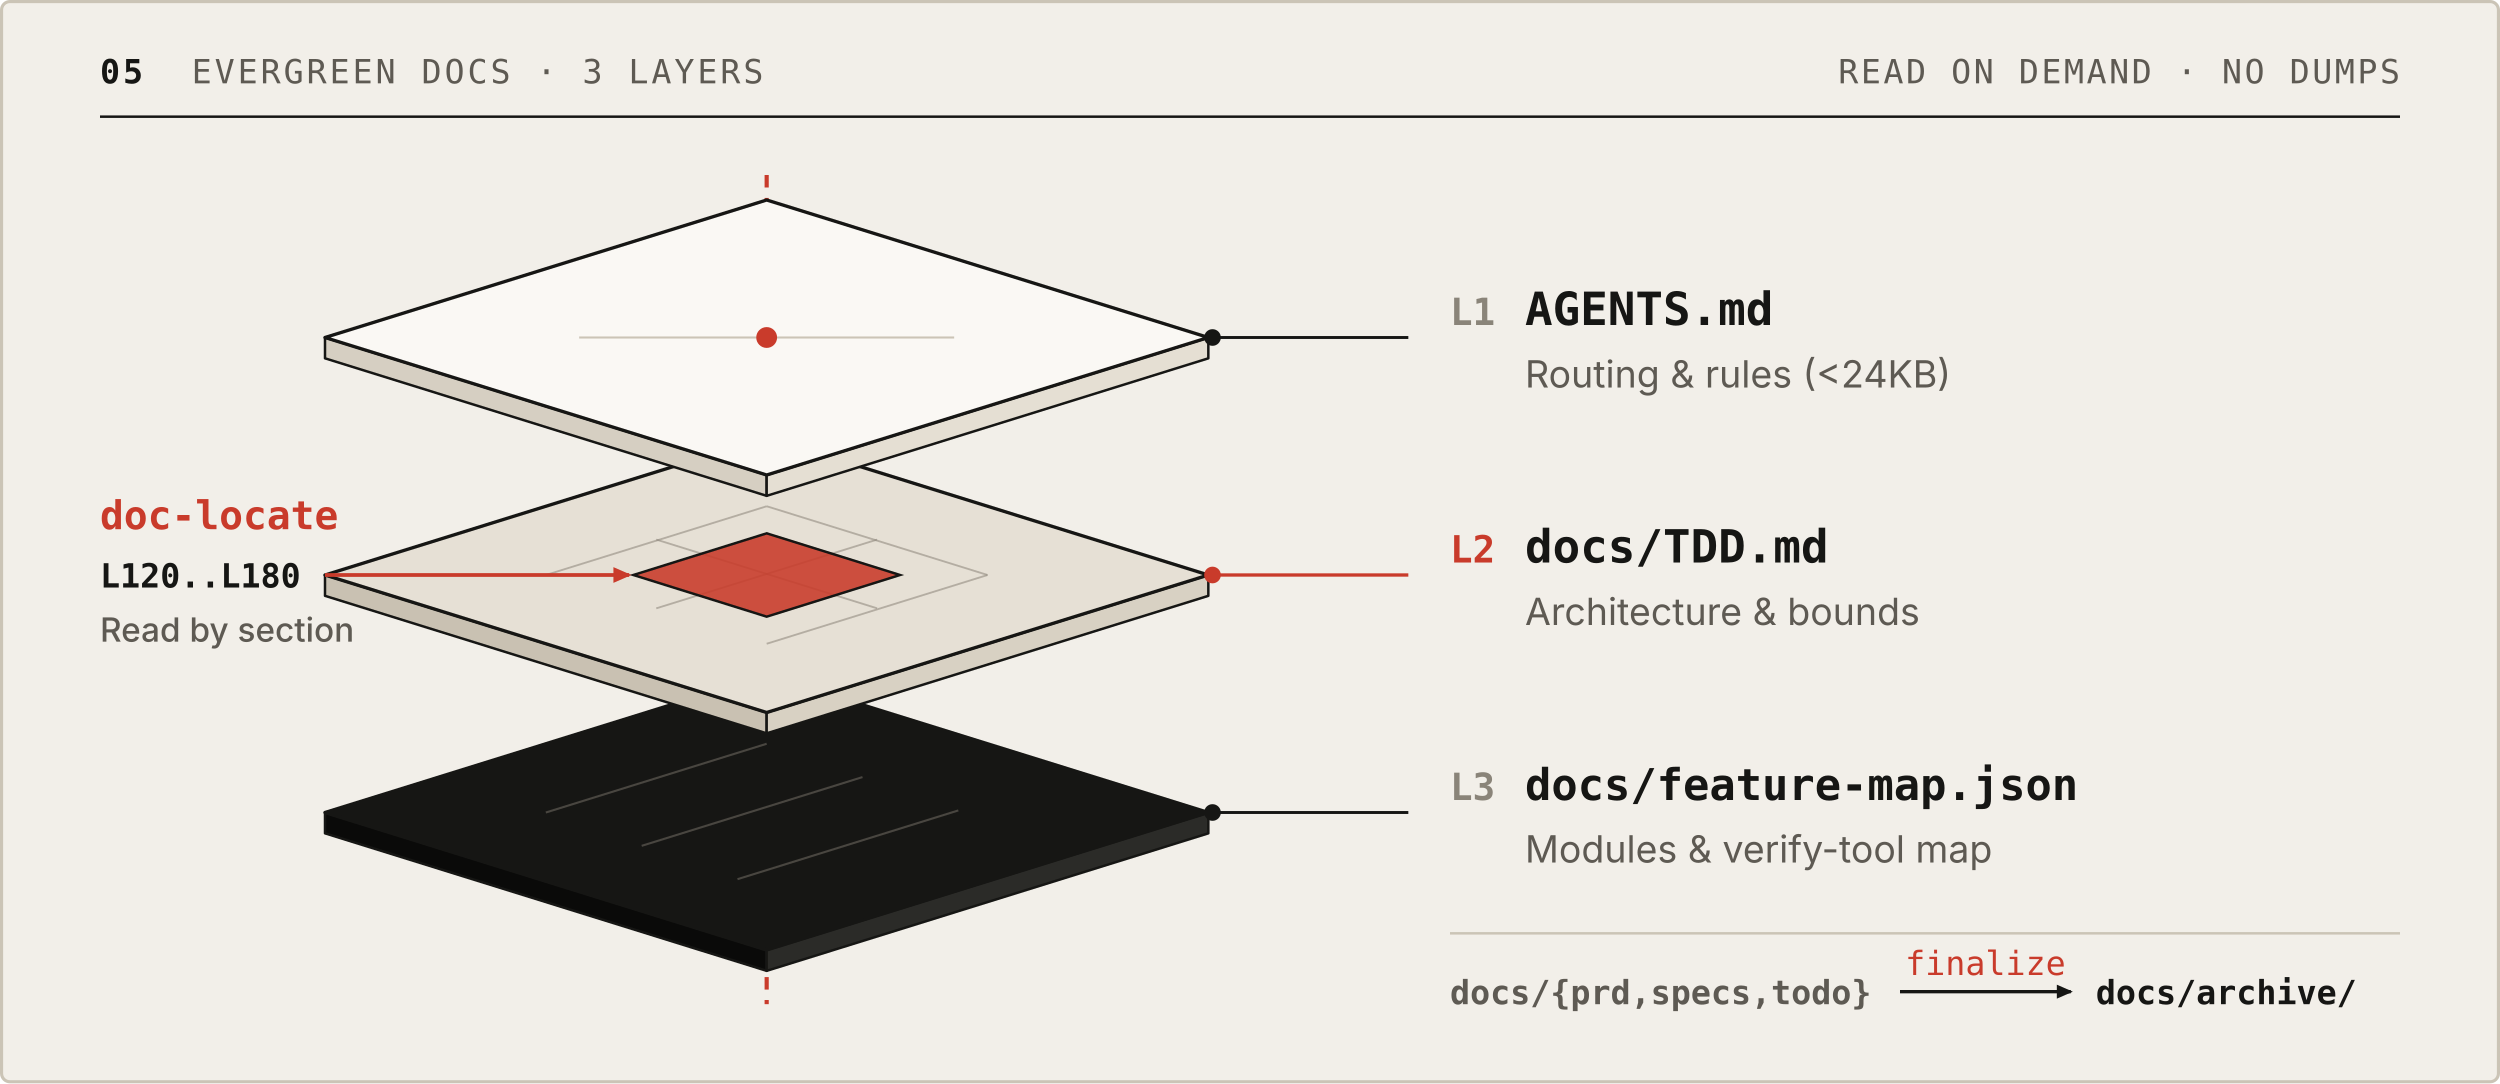
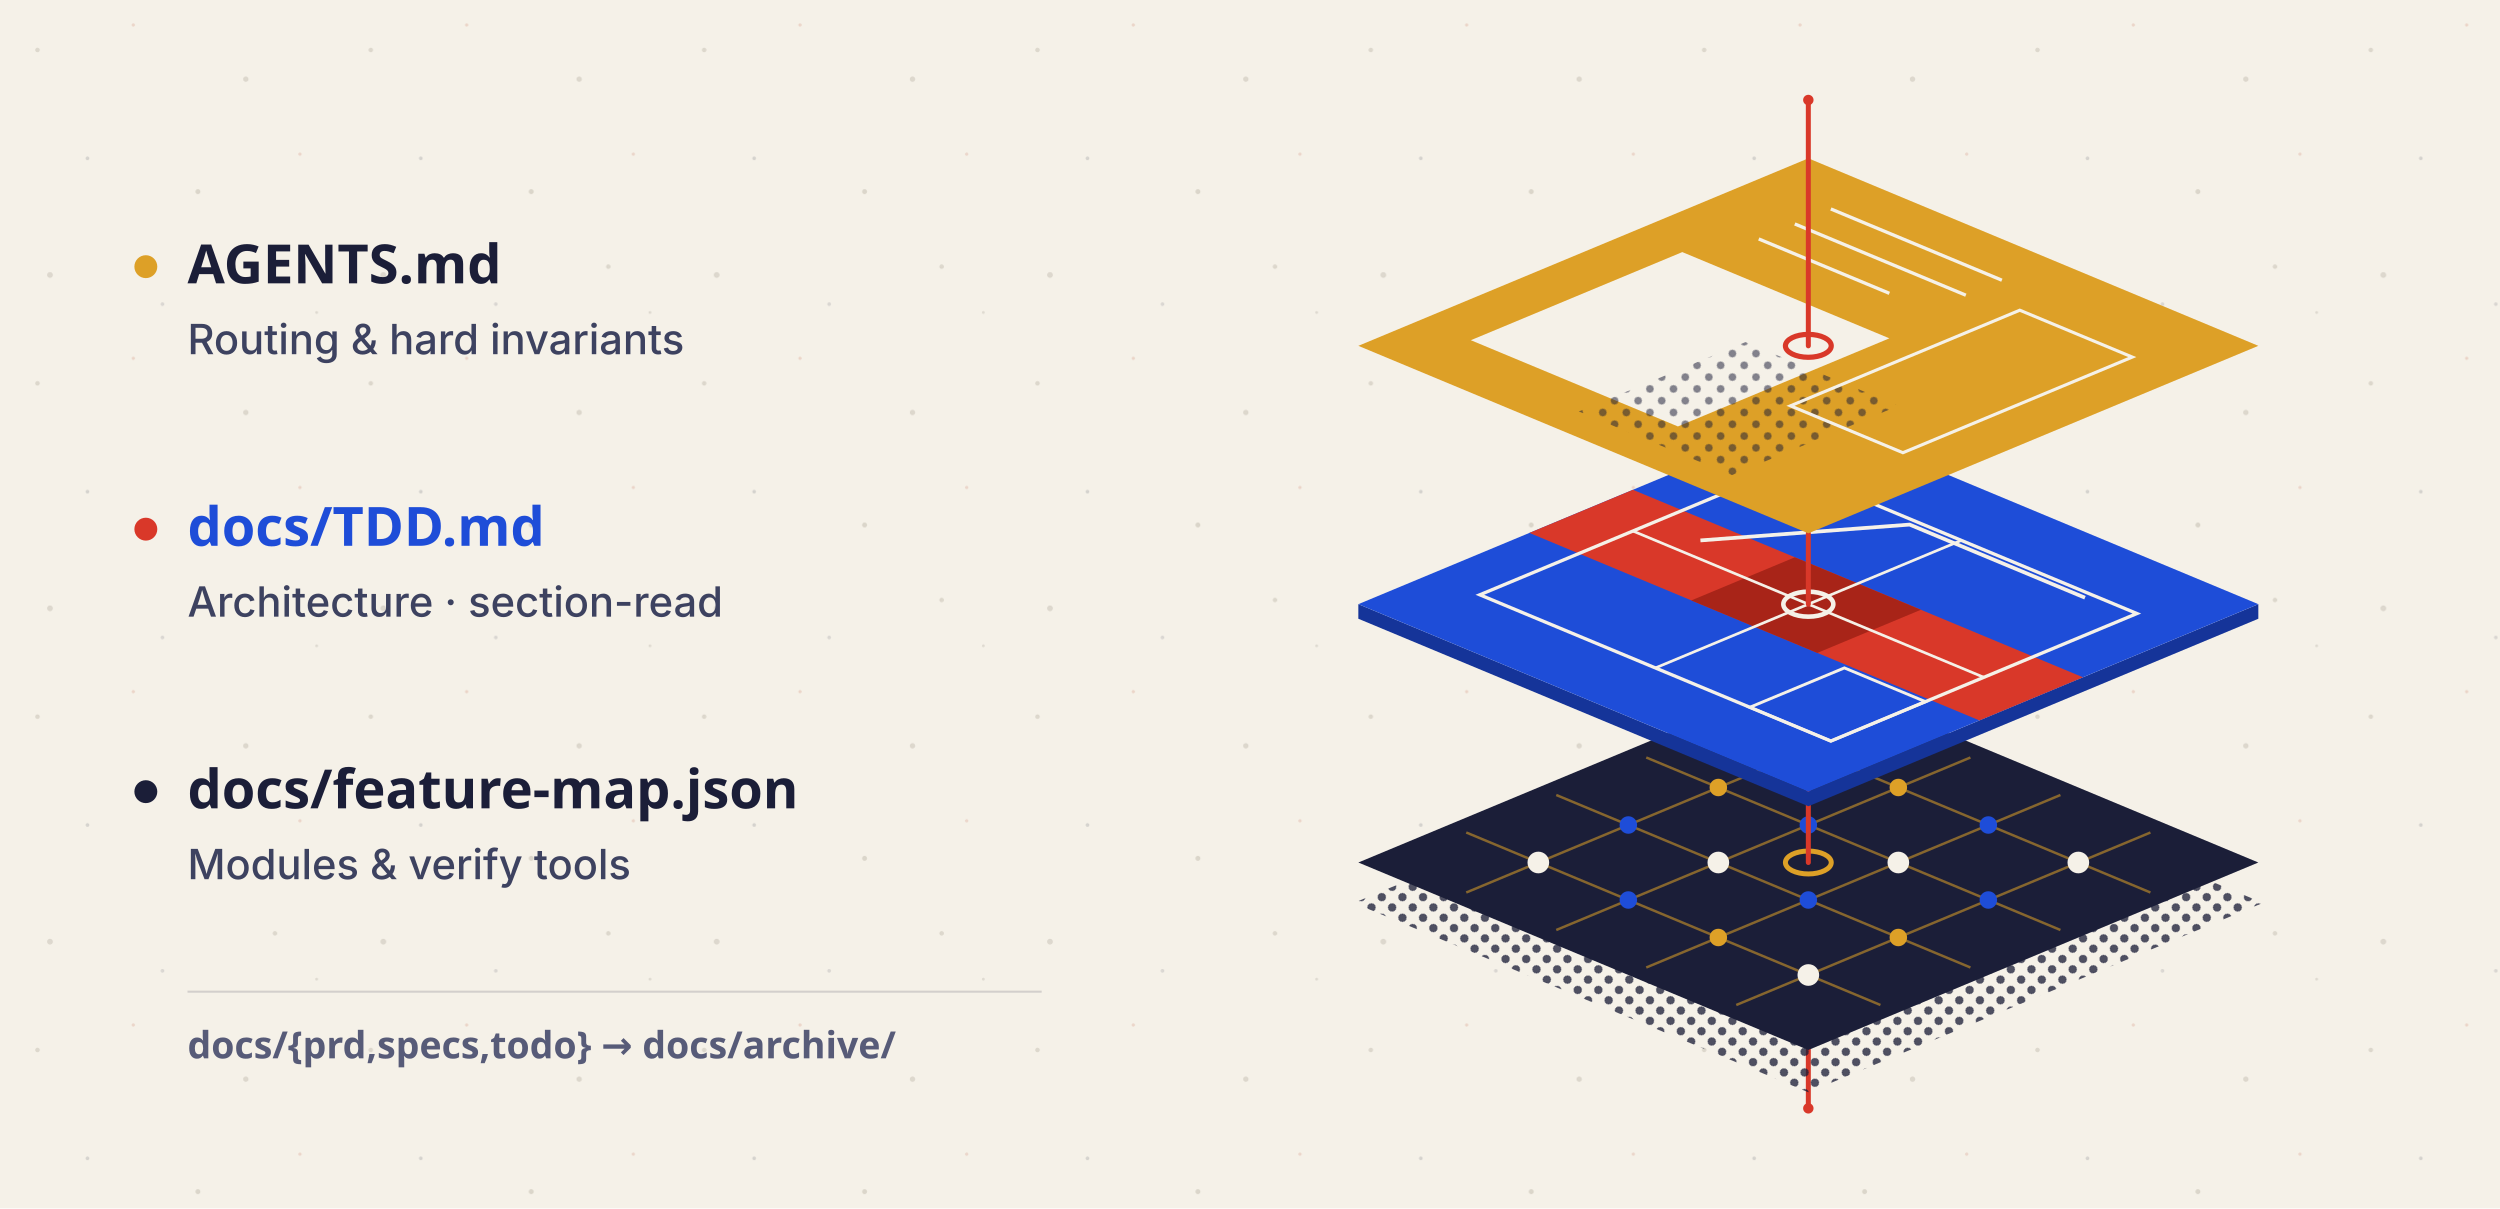
- <svg xmlns="http://www.w3.org/2000/svg" viewBox="0 0 1200 520" width="1200" height="520" role="img" aria-labelledby="dl-t dl-d">
+ <svg xmlns="http://www.w3.org/2000/svg" width="1200" height="580" viewBox="0 0 1200 580" role="img" aria-labelledby="svg-title svg-desc">
  <defs>
-     <style>
-       .sans { font-family: 'Inter', 'Helvetica Neue', 'PingFang SC', 'Microsoft YaHei', 'Noto Sans SC', -apple-system, BlinkMacSystemFont, sans-serif; }
-       .mono { font-family: 'JetBrains Mono', 'SFMono-Regular', 'Fira Code', Consolas, monospace; }
-     </style>
-     <marker id="a-ink" viewBox="0 0 10 10" refX="8" refY="5" markerWidth="6" markerHeight="6" orient="auto">
-       <path d="M 1 1.5 L 9 5 L 1 8.5 z" fill="#161614" />
-     </marker>
-     <marker id="a-red" viewBox="0 0 10 10" refX="8" refY="5" markerWidth="6" markerHeight="6" orient="auto">
-       <path d="M 1 1.5 L 9 5 L 1 8.5 z" fill="#C93B2B" />
-     </marker>
+     <pattern id="paper-speck" width="160" height="160" patternUnits="userSpaceOnUse">
+       <circle cx="18" cy="24" r="1.1" fill="#8C8270" fill-opacity="0.22" />
+       <circle cx="64" cy="12" r="0.8" fill="#B5482A" fill-opacity="0.16" />
+       <circle cx="118" cy="38" r="1.3" fill="#6F6758" fill-opacity="0.18" />
+       <circle cx="42" cy="76" r="0.9" fill="#1B1E38" fill-opacity="0.14" />
+       <circle cx="95" cy="92" r="1.2" fill="#8C8270" fill-opacity="0.24" />
+       <circle cx="144" cy="74" r="0.8" fill="#B5482A" fill-opacity="0.15" />
+       <circle cx="24" cy="132" r="1.4" fill="#7D7464" fill-opacity="0.2" />
+       <circle cx="78" cy="146" r="0.9" fill="#1B1E38" fill-opacity="0.12" />
+       <circle cx="132" cy="128" r="1.1" fill="#8C8270" fill-opacity="0.22" />
+       <circle cx="152" cy="150" r="0.7" fill="#6F6758" fill-opacity="0.16" />
+     </pattern>
+     <pattern id="ht-indigo" width="8" height="8" patternUnits="userSpaceOnUse" patternTransform="rotate(45)">
+       <circle cx="4" cy="4" r="1.85" fill="#1B1E38" fill-opacity="0.52" />
+     </pattern>
+     <pattern id="ht-indigo-dense" width="7" height="7" patternUnits="userSpaceOnUse" patternTransform="rotate(45)">
+       <circle cx="3.5" cy="3.5" r="2.0" fill="#1B1E38" fill-opacity="0.76" />
+     </pattern>
+     <pattern id="ht-red" width="8" height="8" patternUnits="userSpaceOnUse" patternTransform="rotate(45)">
+       <circle cx="4" cy="4" r="1.85" fill="#D93829" fill-opacity="0.58" />
+     </pattern>
+     <pattern id="ht-cobalt" width="8" height="8" patternUnits="userSpaceOnUse" patternTransform="rotate(45)">
+       <circle cx="4" cy="4" r="1.75" fill="#1E4DD8" fill-opacity="0.48" />
+     </pattern>
+     <pattern id="ht-ochre" width="8" height="8" patternUnits="userSpaceOnUse" patternTransform="rotate(45)">
+       <circle cx="4" cy="4" r="1.85" fill="#DDA027" fill-opacity="0.62" />
+     </pattern>
+     <pattern id="ht-cream" width="7" height="7" patternUnits="userSpaceOnUse" patternTransform="rotate(45)">
+       <circle cx="3.5" cy="3.5" r="1.75" fill="#F5F1E8" fill-opacity="0.65" />
+     </pattern>
+     <pattern id="blueprint-grid" width="24" height="24" patternUnits="userSpaceOnUse">
+       <path d="M 24 0 L 0 0 0 24" fill="none" stroke="#F5F1E8" stroke-opacity="0.18" stroke-width="0.8" />
+     </pattern>
  </defs>
-   <rect x="0.75" y="0.75" width="1198.5" height="518.5" rx="4" fill="#F2EFE9" stroke="#CBC4B6" stroke-width="1.5" />
-   <text x="48" y="40" class="mono" font-size="16" font-weight="600" letter-spacing="1.4" fill="#161614">05</text>
-   <text x="92" y="40" class="mono" font-size="16" font-weight="500" letter-spacing="1.4" fill="#5E5A53">EVERGREEN DOCS · 3 LAYERS</text>
-   <text x="1152" y="40" class="mono" font-size="16" font-weight="500" letter-spacing="1.2" fill="#5E5A53" text-anchor="end">READ ON DEMAND · NO DUMPS</text>
-   <line x1="48" y1="56" x2="1152" y2="56" stroke="#161614" stroke-width="1.2" />
-   <line x1="368" y1="84" x2="368" y2="482" stroke="#C93B2B" stroke-width="2" stroke-dasharray="6 5" />
-   <g id="iso-l3">
-     <polygon points="156,390 368,456 368,466 156,400" fill="#0A0A09" stroke="#161614" stroke-width="1.2" stroke-linejoin="round" />
-     <polygon points="368,456 580,390 580,400 368,466" fill="#2B2B28" stroke="#161614" stroke-width="1.2" stroke-linejoin="round" />
-     <polygon points="368,324 580,390 368,456 156,390" fill="#161614" stroke="#161614" stroke-width="1.6" stroke-linejoin="round" />
-     <g stroke="#5E5A53" stroke-width="1" stroke-opacity="0.7">
-       <line x1="262" y1="390" x2="368" y2="357" />
-       <line x1="308" y1="406" x2="414" y2="373" />
-       <line x1="354" y1="422" x2="460" y2="389" />
+   <rect width="1200" height="580" fill="#F5F1E8" />
+   <rect width="1200" height="580" fill="url(#paper-speck)" />
+   <g id="docs-left-copy">
+     <circle cx="70" cy="128" r="5.5" fill="#DDA027" />
+     <text x="90" y="136" font-family="ui-monospace, 'SFMono-Regular', Menlo, Consolas, 'PingFang SC', 'Hiragino Sans GB', 'Microsoft YaHei', sans-serif" font-size="26" font-weight="800" fill="#1B1E38">AGENTS.md</text>
+     <text x="90" y="170" font-family="-apple-system, BlinkMacSystemFont, 'Segoe UI', 'PingFang SC', 'Hiragino Sans GB', 'Microsoft YaHei', sans-serif" font-size="20" font-weight="500" fill="#3D4260">Routing &amp; hard invariants</text>
+     <circle cx="70" cy="254" r="5.5" fill="#D93829" />
+     <text x="90" y="262" font-family="ui-monospace, 'SFMono-Regular', Menlo, Consolas, 'PingFang SC', 'Hiragino Sans GB', 'Microsoft YaHei', sans-serif" font-size="26" font-weight="800" fill="#1E4DD8">docs/TDD.md</text>
+     <text x="90" y="296" font-family="-apple-system, BlinkMacSystemFont, 'Segoe UI', 'PingFang SC', 'Hiragino Sans GB', 'Microsoft YaHei', sans-serif" font-size="20" font-weight="500" fill="#3D4260">Architecture · section-read</text>
+     <circle cx="70" cy="380" r="5.5" fill="#1B1E38" />
+     <text x="90" y="388" font-family="ui-monospace, 'SFMono-Regular', Menlo, Consolas, 'PingFang SC', 'Hiragino Sans GB', 'Microsoft YaHei', sans-serif" font-size="26" font-weight="800" fill="#1B1E38">docs/feature-map.json</text>
+     <text x="90" y="422" font-family="-apple-system, BlinkMacSystemFont, 'Segoe UI', 'PingFang SC', 'Hiragino Sans GB', 'Microsoft YaHei', sans-serif" font-size="20" font-weight="500" fill="#3D4260">Modules &amp; verify tools</text>
+     <line x1="90" y1="476" x2="500" y2="476" stroke="#1B1E38" stroke-opacity="0.16" stroke-width="1" />
+     <text x="90" y="508" font-family="ui-monospace, 'SFMono-Regular', Menlo, Consolas, 'PingFang SC', 'Hiragino Sans GB', 'Microsoft YaHei', sans-serif" font-size="18" font-weight="600" fill="#575B78">docs/{prd,specs,todo}  →  docs/archive/</text>
+   </g>
+   <g id="docs-isometric-strata">
+     <line x1="868" y1="504" x2="868" y2="532" stroke="#D93829" stroke-width="2.4" stroke-linecap="round" />
+     <circle cx="868" cy="532" r="2.5" fill="#D93829" />
+     <g id="stratum-3">
+       <polygon points="868.0,342.5 1086.2,433.4 868.0,524.3 649.8,433.4" fill="url(#ht-indigo-dense)" />
+       <polygon points="868.0,324.0 1084.0,414.0 868.0,504.0 652.0,414.0" fill="#1B1E38" />
+       <line x1="902.6" y1="345.6" x2="703.8" y2="428.4" stroke="#DDA027" stroke-opacity="0.55" stroke-width="1.2" />
+       <line x1="833.4" y1="345.6" x2="1032.2" y2="428.4" stroke="#DDA027" stroke-opacity="0.55" stroke-width="1.2" />
+       <line x1="945.8" y1="363.6" x2="747.0" y2="446.4" stroke="#DDA027" stroke-opacity="0.55" stroke-width="1.2" />
+       <line x1="790.2" y1="363.6" x2="989.0" y2="446.4" stroke="#DDA027" stroke-opacity="0.55" stroke-width="1.2" />
+       <line x1="989.0" y1="381.6" x2="790.2" y2="464.4" stroke="#DDA027" stroke-opacity="0.55" stroke-width="1.2" />
+       <line x1="747.0" y1="381.6" x2="945.8" y2="464.4" stroke="#DDA027" stroke-opacity="0.55" stroke-width="1.2" />
+       <line x1="1032.2" y1="399.6" x2="833.4" y2="482.4" stroke="#DDA027" stroke-opacity="0.55" stroke-width="1.2" />
+       <line x1="703.8" y1="399.6" x2="902.6" y2="482.4" stroke="#DDA027" stroke-opacity="0.55" stroke-width="1.2" />
+       <circle cx="868.0" cy="360.0" r="5.2" fill="#F5F1E8" />
+       <circle cx="824.8" cy="378.0" r="4.2" fill="#DDA027" />
+       <circle cx="781.6" cy="396.0" r="4.2" fill="#1E4DD8" />
+       <circle cx="738.4" cy="414.0" r="5.2" fill="#F5F1E8" />
+       <circle cx="911.2" cy="378.0" r="4.2" fill="#DDA027" />
+       <circle cx="868.0" cy="396.0" r="4.2" fill="#1E4DD8" />
+       <circle cx="824.8" cy="414.0" r="5.2" fill="#F5F1E8" />
+       <circle cx="781.6" cy="432.0" r="4.2" fill="#1E4DD8" />
+       <circle cx="954.4" cy="396.0" r="4.2" fill="#1E4DD8" />
+       <circle cx="911.2" cy="414.0" r="5.2" fill="#F5F1E8" />
+       <circle cx="868.0" cy="432.0" r="4.2" fill="#1E4DD8" />
+       <circle cx="824.8" cy="450.0" r="4.2" fill="#DDA027" />
+       <circle cx="997.6" cy="414.0" r="5.2" fill="#F5F1E8" />
+       <circle cx="954.4" cy="432.0" r="4.2" fill="#1E4DD8" />
+       <circle cx="911.2" cy="450.0" r="4.2" fill="#DDA027" />
+       <circle cx="868.0" cy="468.0" r="5.2" fill="#F5F1E8" />
+       <ellipse cx="868" cy="414" rx="11" ry="5.5" fill="none" stroke="#DDA027" stroke-width="2.4" />
+       <ellipse cx="868" cy="414" rx="4.2" ry="2.0" fill="#1B1E38" />
    </g>
+     <line x1="868" y1="380" x2="868" y2="414" stroke="#D93829" stroke-width="2.4" stroke-linecap="round" />
+     <g id="stratum-2">
+       <polygon points="652.0,290.0 868.0,380.0 1084.0,290.0 1084.0,297.0 868.0,387.0 652.0,297.0" fill="#153499" />
+       <polygon points="868.0,200.0 1084.0,290.0 868.0,380.0 652.0,290.0" fill="#1E4DD8" />
+       <polygon points="783.8,235.1 999.8,325.1 950.1,345.8 734.1,255.8" fill="#D93829" />
+       <polygon points="861.5,267.5 922.0,292.7 872.3,313.4 811.8,288.2" fill="#A82418" />
+       <polygon points="857.2,224.3 1025.7,294.5 878.8,355.7 710.3,285.5" fill="none" stroke="#F5F1E8" stroke-width="1.6" />
+       <polyline points="816.2,259.4 916.6,251.8 1000.8,286.9" fill="none" stroke="#F5F1E8" stroke-width="1.8" />
+       <line x1="783.8" y1="254.9" x2="952.2" y2="325.1" stroke="#F5F1E8" stroke-width="1.3" />
+       <line x1="941.4" y1="259.4" x2="794.6" y2="320.6" stroke="#F5F1E8" stroke-width="1.3" />
+       <polygon points="885.3,320.6 924.2,336.8 878.8,355.7 839.9,339.5" fill="none" stroke="#F5F1E8" stroke-width="1.4" />
+       <ellipse cx="868" cy="290" rx="12" ry="6" fill="none" stroke="#F5F1E8" stroke-width="2.2" />
+     </g>
+     <line x1="868" y1="256" x2="868" y2="290" stroke="#D93829" stroke-width="2.4" stroke-linecap="round" />
+     <g id="stratum-1">
+       <polygon points="868.0,76.0 1084.0,166.0 868.0,256.0 652.0,166.0" fill="#DDA027" />
+       <polygon points="807.5,121.0 906.9,162.4 805.4,204.7 706.0,163.3" fill="#F5F1E8" />
+       <polygon points="837.8,164.2 911.2,194.8 831.3,228.1 757.8,197.5" fill="url(#ht-indigo)" />
+       <polygon points="969.5,148.9 1023.5,171.4 913.4,217.3 859.4,194.8" fill="none" stroke="#F5F1E8" stroke-width="1.5" />
+       <line x1="878.8" y1="100.3" x2="960.9" y2="134.5" stroke="#F5F1E8" stroke-width="1.6" />
+       <line x1="861.5" y1="107.5" x2="943.6" y2="141.7" stroke="#F5F1E8" stroke-width="1.6" />
+       <line x1="844.2" y1="114.7" x2="906.9" y2="140.8" stroke="#F5F1E8" stroke-width="1.6" />
+       <ellipse cx="868" cy="166" rx="11" ry="5.5" fill="none" stroke="#D93829" stroke-width="2.5" />
+     </g>
+     <line x1="868" y1="48" x2="868" y2="166" stroke="#D93829" stroke-width="2.4" stroke-linecap="round" />
+     <circle cx="868" cy="48" r="2.5" fill="#D93829" />
  </g>
-   <g id="iso-l2">
-     <polygon points="156,276 368,342 368,352 156,286" fill="#C9C1B2" stroke="#161614" stroke-width="1.2" stroke-linejoin="round" />
-     <polygon points="368,342 580,276 580,286 368,352" fill="#D8D1C3" stroke="#161614" stroke-width="1.2" stroke-linejoin="round" />
-     <polygon points="368,210 580,276 368,342 156,276" fill="#E6E0D5" stroke="#161614" stroke-width="1.6" stroke-linejoin="round" />
-     <g stroke="#8A8479" stroke-width="0.9" stroke-opacity="0.55">
-       <line x1="262" y1="276" x2="368" y2="243" />
-       <line x1="315" y1="292" x2="421" y2="259" />
-       <line x1="368" y1="309" x2="474" y2="276" />
-       <line x1="315" y1="259" x2="421" y2="292" />
-       <line x1="368" y1="243" x2="474" y2="276" />
-     </g>
-     <polygon points="368,256 432,276 368,296 304,276" fill="#C93B2B" fill-opacity="0.88" stroke="#161614" stroke-width="1.2" />
-   </g>
-   <g id="iso-l1">
-     <polygon points="156,162 368,228 368,238 156,172" fill="#D6CFC2" stroke="#161614" stroke-width="1.2" stroke-linejoin="round" />
-     <polygon points="368,228 580,162 580,172 368,238" fill="#E5DFD3" stroke="#161614" stroke-width="1.2" stroke-linejoin="round" />
-     <polygon points="368,96 580,162 368,228 156,162" fill="#FAF8F4" stroke="#161614" stroke-width="1.6" stroke-linejoin="round" />
-     <line x1="278" y1="162" x2="458" y2="162" stroke="#CBC4B6" stroke-width="1" />
-     <circle cx="368" cy="162" r="5" fill="#C93B2B" />
-   </g>
-   <line x1="156" y1="276" x2="302" y2="276" stroke="#C93B2B" stroke-width="1.8" marker-end="url(#a-red)" />
-   <text x="48" y="254" class="mono" font-size="19" font-weight="700" fill="#C93B2B">doc-locate</text>
-   <text x="48" y="282" class="mono" font-size="16" font-weight="600" fill="#161614">L120..L180</text>
-   <text x="48" y="308" class="sans" font-size="16" font-weight="500" fill="#5E5A53">Read by section</text>
-   <line x1="582" y1="162" x2="676" y2="162" stroke="#161614" stroke-width="1.4" />
-   <circle cx="582" cy="162" r="4" fill="#161614" />
-   <text x="696" y="156" class="mono" font-size="18" font-weight="700" fill="#8A8479">L1</text>
-   <text x="732" y="156" class="mono" font-size="22" font-weight="700" fill="#161614">AGENTS.md</text>
-   <text x="732" y="186" class="sans" font-size="18" fill="#5E5A53">Routing &amp; rules (&lt;24KB)</text>
-   <line x1="582" y1="276" x2="676" y2="276" stroke="#C93B2B" stroke-width="1.6" />
-   <circle cx="582" cy="276" r="4" fill="#C93B2B" />
-   <text x="696" y="270" class="mono" font-size="18" font-weight="700" fill="#C93B2B">L2</text>
-   <text x="732" y="270" class="mono" font-size="22" font-weight="700" fill="#161614">docs/TDD.md</text>
-   <text x="732" y="300" class="sans" font-size="18" fill="#5E5A53">Architecture &amp; bounds</text>
-   <line x1="582" y1="390" x2="676" y2="390" stroke="#161614" stroke-width="1.4" />
-   <circle cx="582" cy="390" r="4" fill="#161614" />
-   <text x="696" y="384" class="mono" font-size="18" font-weight="700" fill="#8A8479">L3</text>
-   <text x="732" y="384" class="mono" font-size="21" font-weight="700" fill="#161614">docs/feature-map.json</text>
-   <text x="732" y="414" class="sans" font-size="18" fill="#5E5A53">Modules &amp; verify-tool map</text>
-   <line x1="696" y1="448" x2="1152" y2="448" stroke="#CBC4B6" stroke-width="1.2" />
-   <text x="696" y="482" class="mono" font-size="16" font-weight="600" fill="#5E5A53">docs/{prd,specs,todo}</text>
-   <line x1="912" y1="476" x2="994" y2="476" stroke="#161614" stroke-width="1.6" marker-end="url(#a-ink)" />
-   <text x="953" y="468" class="mono" font-size="16" fill="#C93B2B" text-anchor="middle">finalize</text>
-   <text x="1006" y="482" class="mono" font-size="16" font-weight="700" fill="#161614">docs/archive/</text>
</svg>
